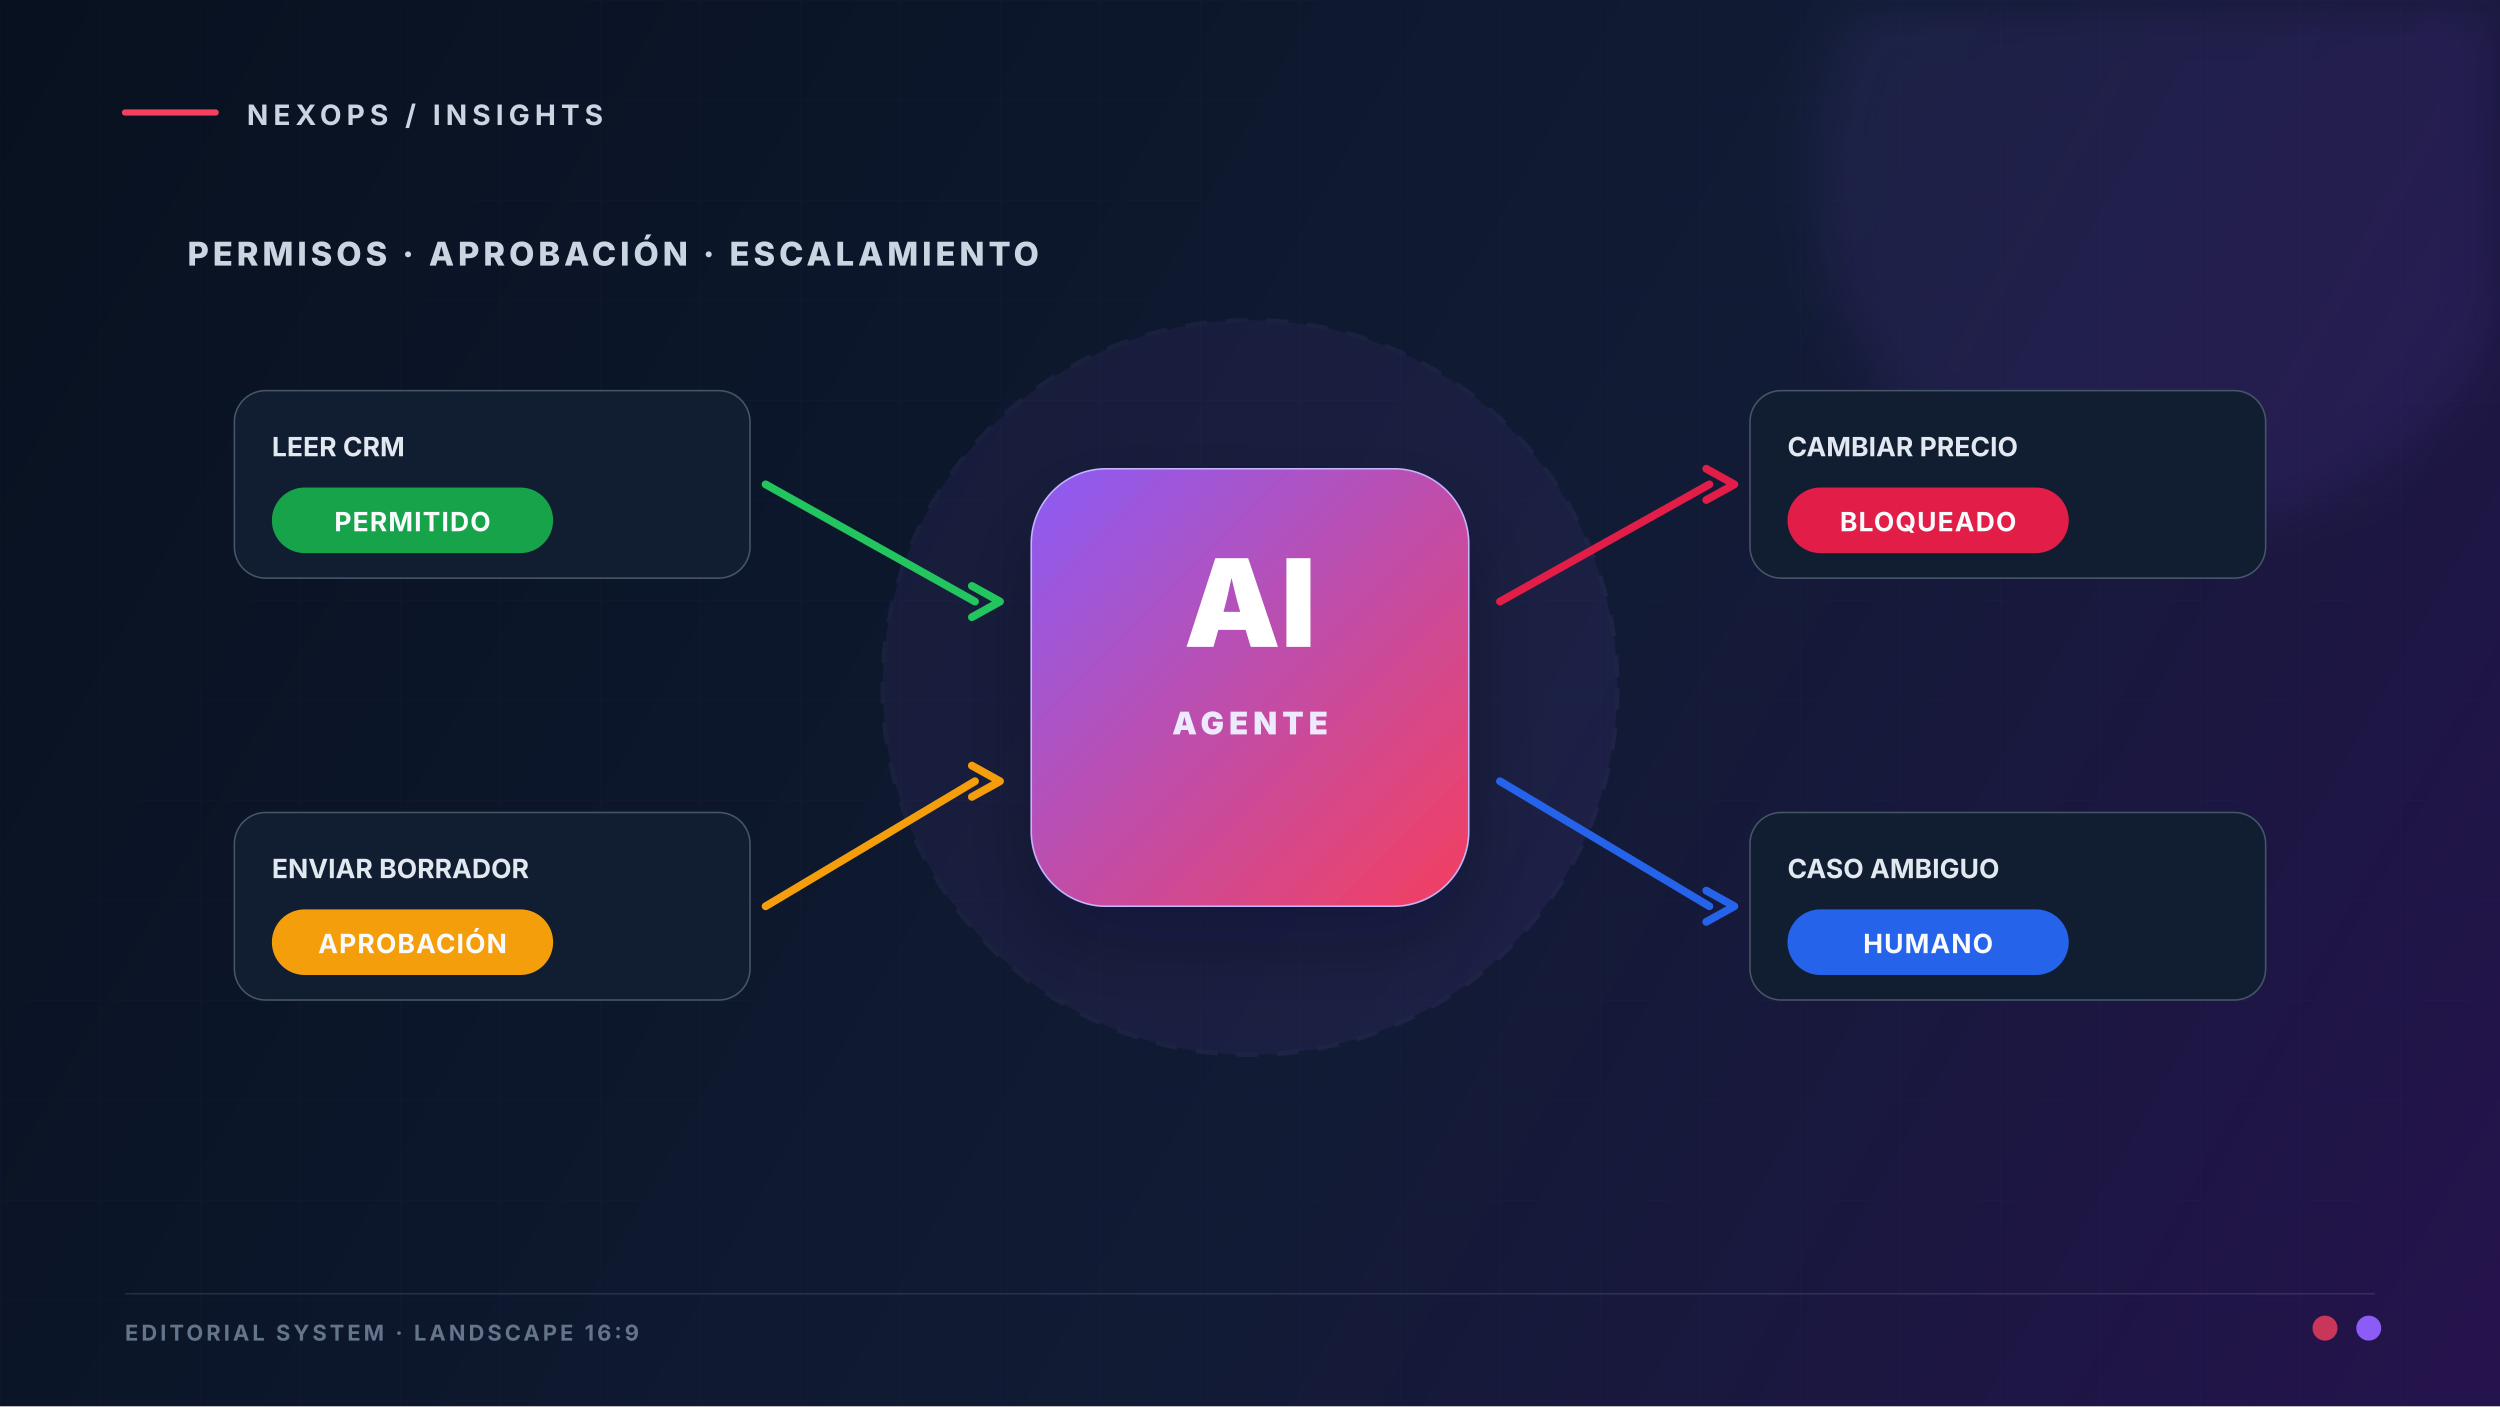
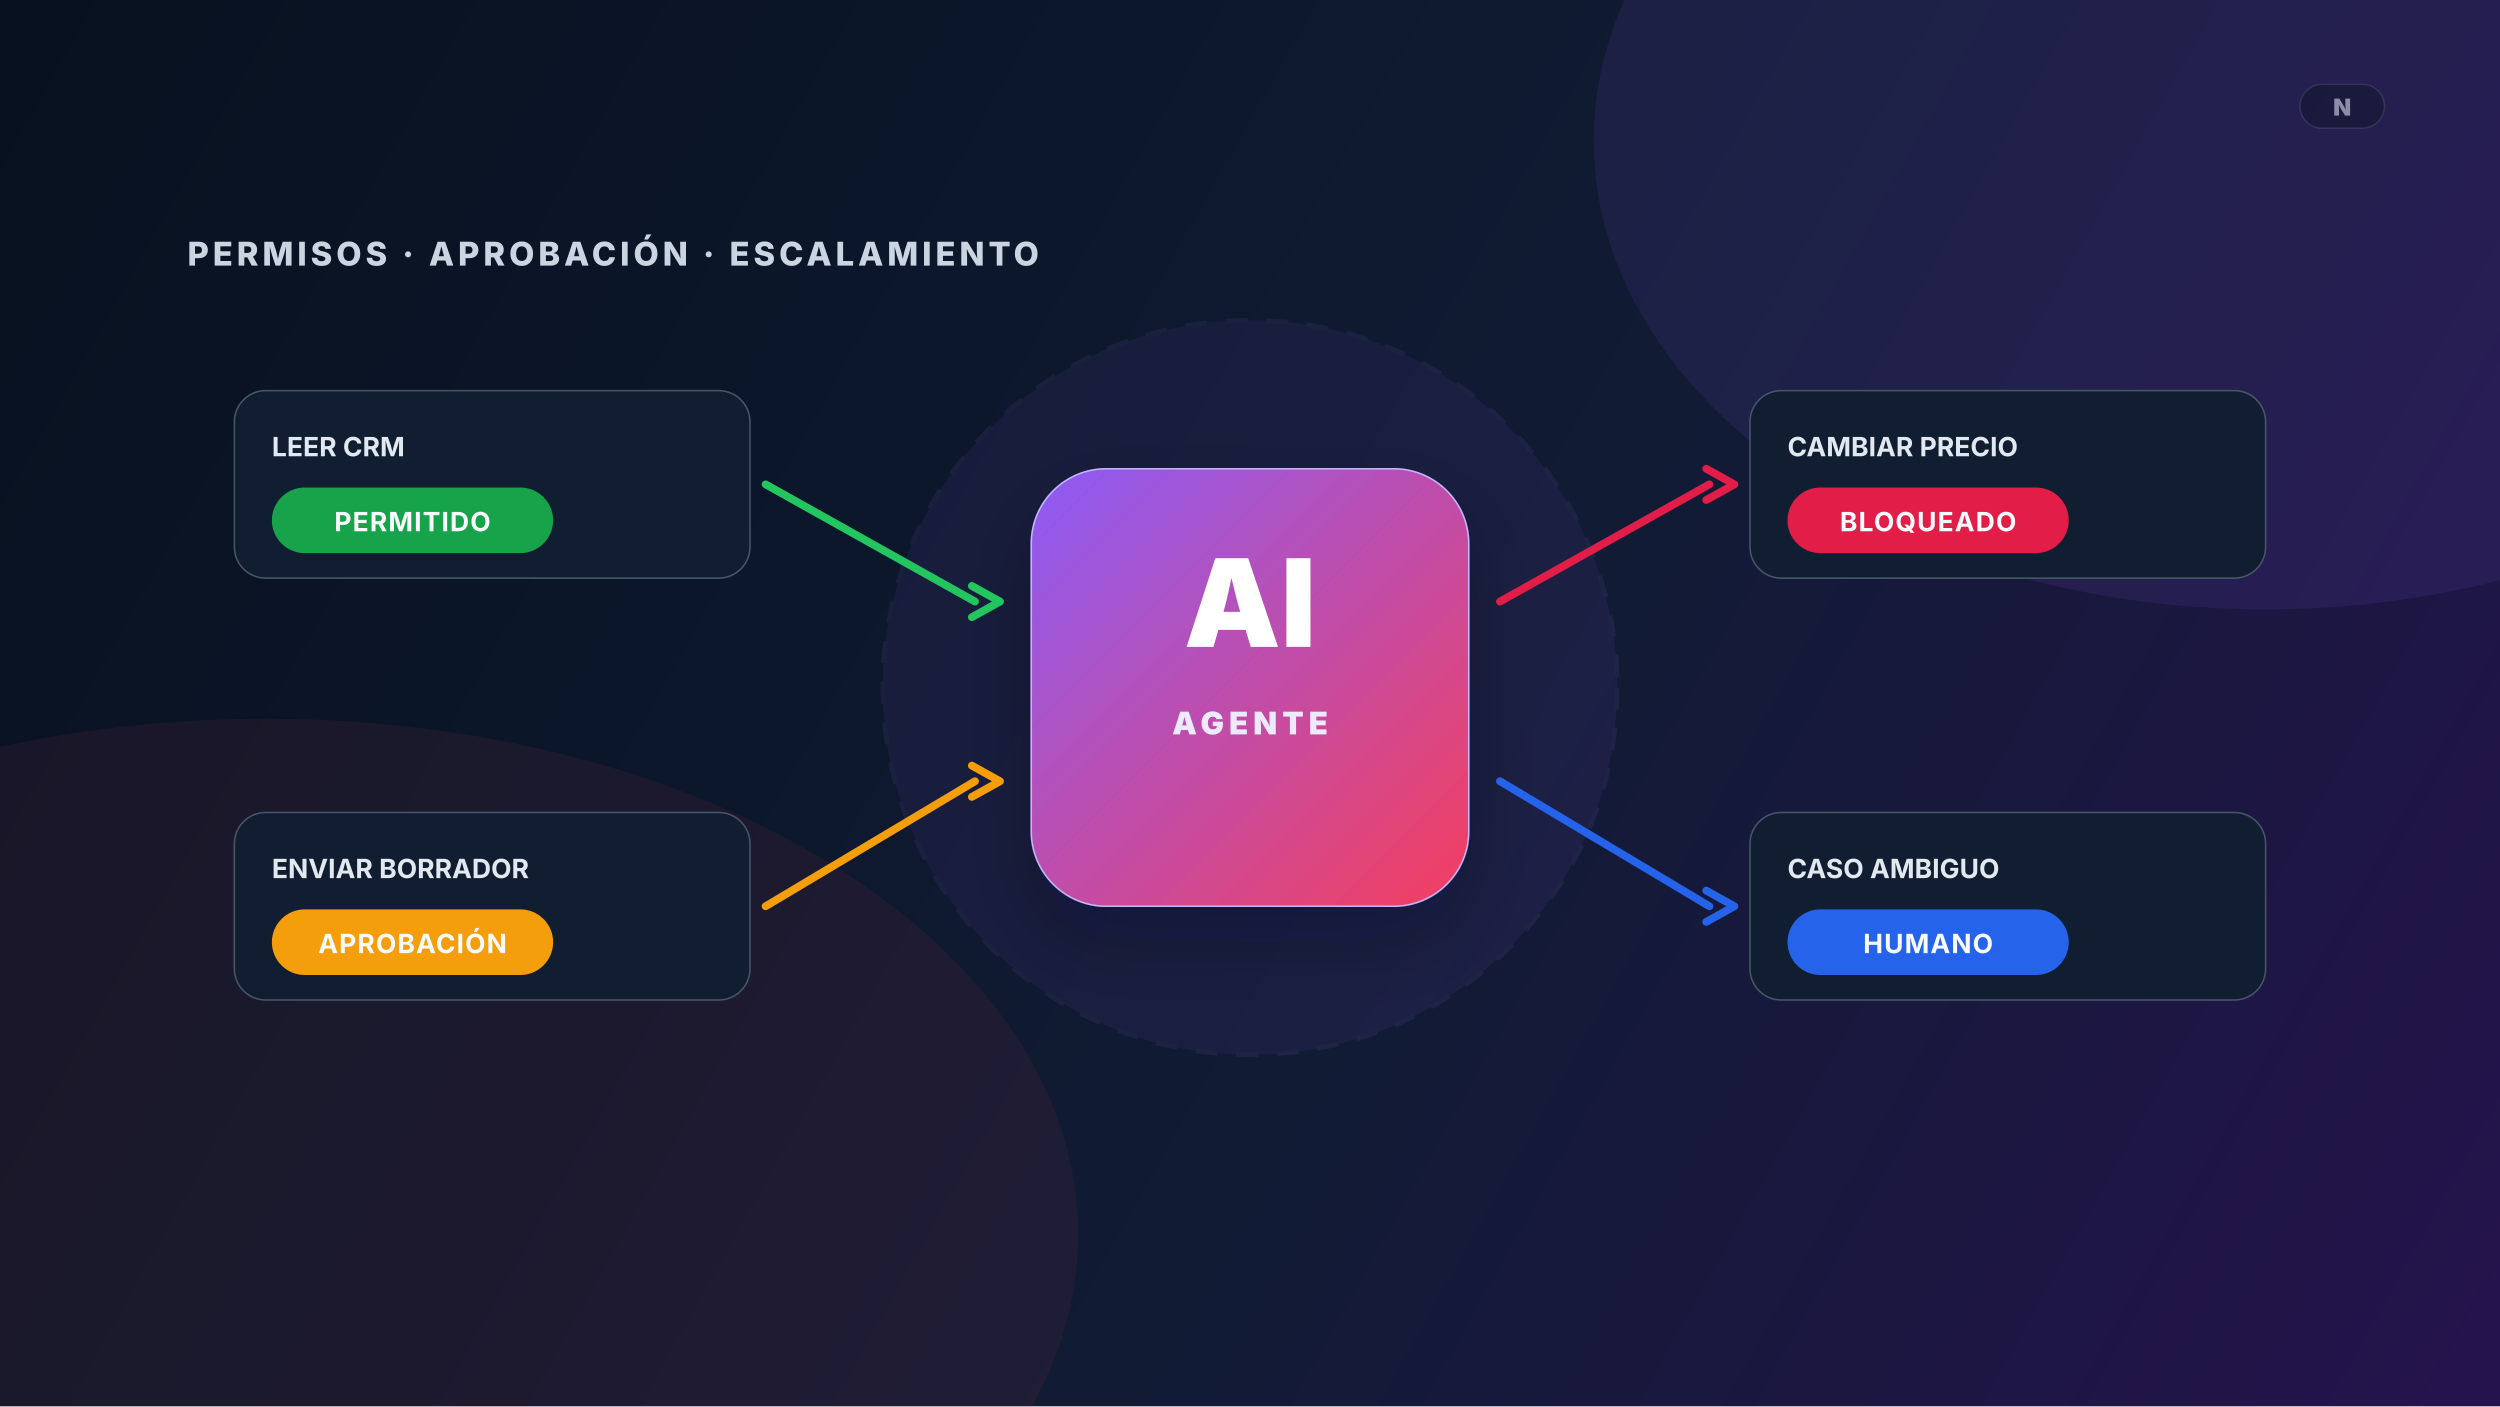
<svg xmlns="http://www.w3.org/2000/svg" width="1600" height="900" viewBox="0 0 1600 900" role="img" aria-labelledby="title desc">
  <defs>
    <linearGradient id="background" x1="0" y1="0" x2="1600" y2="900" gradientUnits="userSpaceOnUse">
      <stop stop-color="#07111f" />
      <stop offset=".58" stop-color="#111b34" />
      <stop offset="1" stop-color="#25134d" />
    </linearGradient>
    <linearGradient id="photoWash" x1="0" y1="0" x2="1600" y2="0" gradientUnits="userSpaceOnUse">
-       <stop stop-color="#020617" stop-opacity=".15" />
-       <stop offset=".55" stop-color="#020617" stop-opacity=".4" />
-       <stop offset="1" stop-color="#020617" stop-opacity=".96" />
+       <stop stop-color="#020617" stop-opacity=".04" />
+       <stop offset=".53" stop-color="#020617" stop-opacity=".28" />
+       <stop offset="1" stop-color="#020617" stop-opacity=".91" />
    </linearGradient>
    <linearGradient id="accent" x1="0" y1="0" x2="1" y2="1">
      <stop stop-color="#8b5cf6" />
      <stop offset="1" stop-color="#f43f5e" />
    </linearGradient>
-     <pattern id="grid" width="64" height="64" patternUnits="userSpaceOnUse">
-       <path d="M64 0H0V64" fill="none" stroke="#64748b" stroke-opacity=".12" />
-     </pattern>
    <filter id="shadow" x="-30%" y="-30%" width="160%" height="160%">
      <feDropShadow dx="0" dy="22" stdDeviation="26" flood-color="#020617" flood-opacity=".28" />
    </filter>
    <filter id="glow" x="-100%" y="-100%" width="300%" height="300%">
      <feGaussianBlur stdDeviation="16" />
    </filter>
  </defs>
  <rect width="1600" height="900" fill="url(#background)" />
-   <rect width="1600" height="900" fill="url(#grid)" opacity=".35" />
-   <circle cx="1390" cy="110" r="230" fill="#8b5cf6" opacity=".09" filter="url(#glow)" />
-   <path d="M80 72H138" stroke="#f43f5e" stroke-width="4" stroke-linecap="round" />
-   <text x="158" y="80" font-family="Inter,Arial,sans-serif" font-size="18" font-weight="750" fill="#cbd5e1" letter-spacing=".18em">NEXOPS  /  INSIGHTS</text>
+   <ellipse cx="170" cy="790" rx="520" ry="330" fill="#f43f5e" opacity=".07" />
+   <ellipse cx="1450" cy="90" rx="430" ry="300" fill="#8b5cf6" opacity=".1" />
  <g>
    <text x="120" y="170" font-family="Inter,Arial,sans-serif" font-size="21" font-weight="800" fill="#cbd5e1" letter-spacing=".12em">PERMISOS · APROBACIÓN · ESCALAMIENTO</text>
    <circle cx="800" cy="440" r="235" fill="#8b5cf6" opacity=".08" stroke="#a78bfa" stroke-width="3" stroke-dasharray="14 12" />
    <rect x="660" y="300" width="280" height="280" rx="48" fill="url(#accent)" stroke="#c4b5fd" filter="url(#shadow)" />
    <text x="800" y="414" font-family="Inter,Arial,sans-serif" font-size="78" font-weight="850" fill="#ffffff" text-anchor="middle">AI</text>
    <text x="800" y="470" font-family="Inter,Arial,sans-serif" font-size="20" font-weight="850" fill="#ede9fe" text-anchor="middle" letter-spacing=".16em">AGENTE</text>
    <rect x="150" y="250" width="330" height="120" rx="20" fill="#111d31" stroke="#475569" />
    <text x="174" y="292" font-family="Inter,Arial,sans-serif" font-size="17" font-weight="700" fill="#e2e8f0">LEER CRM</text>
    <rect x="174" y="312" width="180" height="42" rx="21" fill="#16a34a" stroke="none" />
    <text x="264" y="340" font-family="Inter,Arial,sans-serif" font-size="17" font-weight="700" fill="#f8fafc" text-anchor="middle" letter-spacing=".04em">PERMITIDO</text>
    <rect x="150" y="520" width="330" height="120" rx="20" fill="#111d31" stroke="#475569" />
    <text x="174" y="562" font-family="Inter,Arial,sans-serif" font-size="17" font-weight="700" fill="#e2e8f0">ENVIAR BORRADOR</text>
    <rect x="174" y="582" width="180" height="42" rx="21" fill="#f59e0b" stroke="none" />
    <text x="264" y="610" font-family="Inter,Arial,sans-serif" font-size="17" font-weight="700" fill="#f8fafc" text-anchor="middle" letter-spacing=".04em">APROBACIÓN</text>
    <rect x="1120" y="250" width="330" height="120" rx="20" fill="#111d31" stroke="#475569" />
    <text x="1144" y="292" font-family="Inter,Arial,sans-serif" font-size="17" font-weight="700" fill="#e2e8f0">CAMBIAR PRECIO</text>
    <rect x="1144" y="312" width="180" height="42" rx="21" fill="#e11d48" stroke="none" />
    <text x="1234" y="340" font-family="Inter,Arial,sans-serif" font-size="17" font-weight="700" fill="#f8fafc" text-anchor="middle" letter-spacing=".04em">BLOQUEADO</text>
    <rect x="1120" y="520" width="330" height="120" rx="20" fill="#111d31" stroke="#475569" />
    <text x="1144" y="562" font-family="Inter,Arial,sans-serif" font-size="17" font-weight="700" fill="#e2e8f0">CASO AMBIGUO</text>
    <rect x="1144" y="582" width="180" height="42" rx="21" fill="#2563eb" stroke="none" />
    <text x="1234" y="610" font-family="Inter,Arial,sans-serif" font-size="17" font-weight="700" fill="#f8fafc" text-anchor="middle" letter-spacing=".04em">HUMANO</text>
    <path d="M 490 310 L 624 385" fill="none" stroke="#22c55e" stroke-width="5" stroke-linecap="round" />
    <path d="M 622 375 L 640 385 L 622 395" fill="none" stroke="#22c55e" stroke-width="5" stroke-linecap="round" stroke-linejoin="round" />
    <path d="M 490 580 L 624 500" fill="none" stroke="#f59e0b" stroke-width="5" stroke-linecap="round" />
    <path d="M 622 490 L 640 500 L 622 510" fill="none" stroke="#f59e0b" stroke-width="5" stroke-linecap="round" stroke-linejoin="round" />
    <path d="M 960 385 L 1094 310" fill="none" stroke="#e11d48" stroke-width="5" stroke-linecap="round" />
    <path d="M 1092 300 L 1110 310 L 1092 320" fill="none" stroke="#e11d48" stroke-width="5" stroke-linecap="round" stroke-linejoin="round" />
    <path d="M 960 500 L 1094 580" fill="none" stroke="#2563eb" stroke-width="5" stroke-linecap="round" />
    <path d="M 1092 570 L 1110 580 L 1092 590" fill="none" stroke="#2563eb" stroke-width="5" stroke-linecap="round" stroke-linejoin="round" />
  </g>
-   <path d="M80 828H1520" stroke="#94a3b8" stroke-opacity=".18" />
-   <text x="80" y="858" font-family="Inter,Arial,sans-serif" font-size="14" font-weight="650" fill="#64748b" letter-spacing=".14em">EDITORIAL SYSTEM · LANDSCAPE 16:9</text>
-   <circle cx="1516" cy="850" r="8" fill="#8b5cf6" />
-   <circle cx="1488" cy="850" r="8" fill="#f43f5e" opacity=".8" />
+   <g opacity=".55">
+     <rect x="1472" y="54" width="54" height="28" rx="14" fill="#07111f" fill-opacity=".72" stroke="#ffffff" stroke-opacity=".18" />
+     <text x="1499" y="74" font-family="Inter,Arial,sans-serif" font-size="15" font-weight="850" fill="#e2e8f0" text-anchor="middle">N</text>
+   </g>
</svg>
